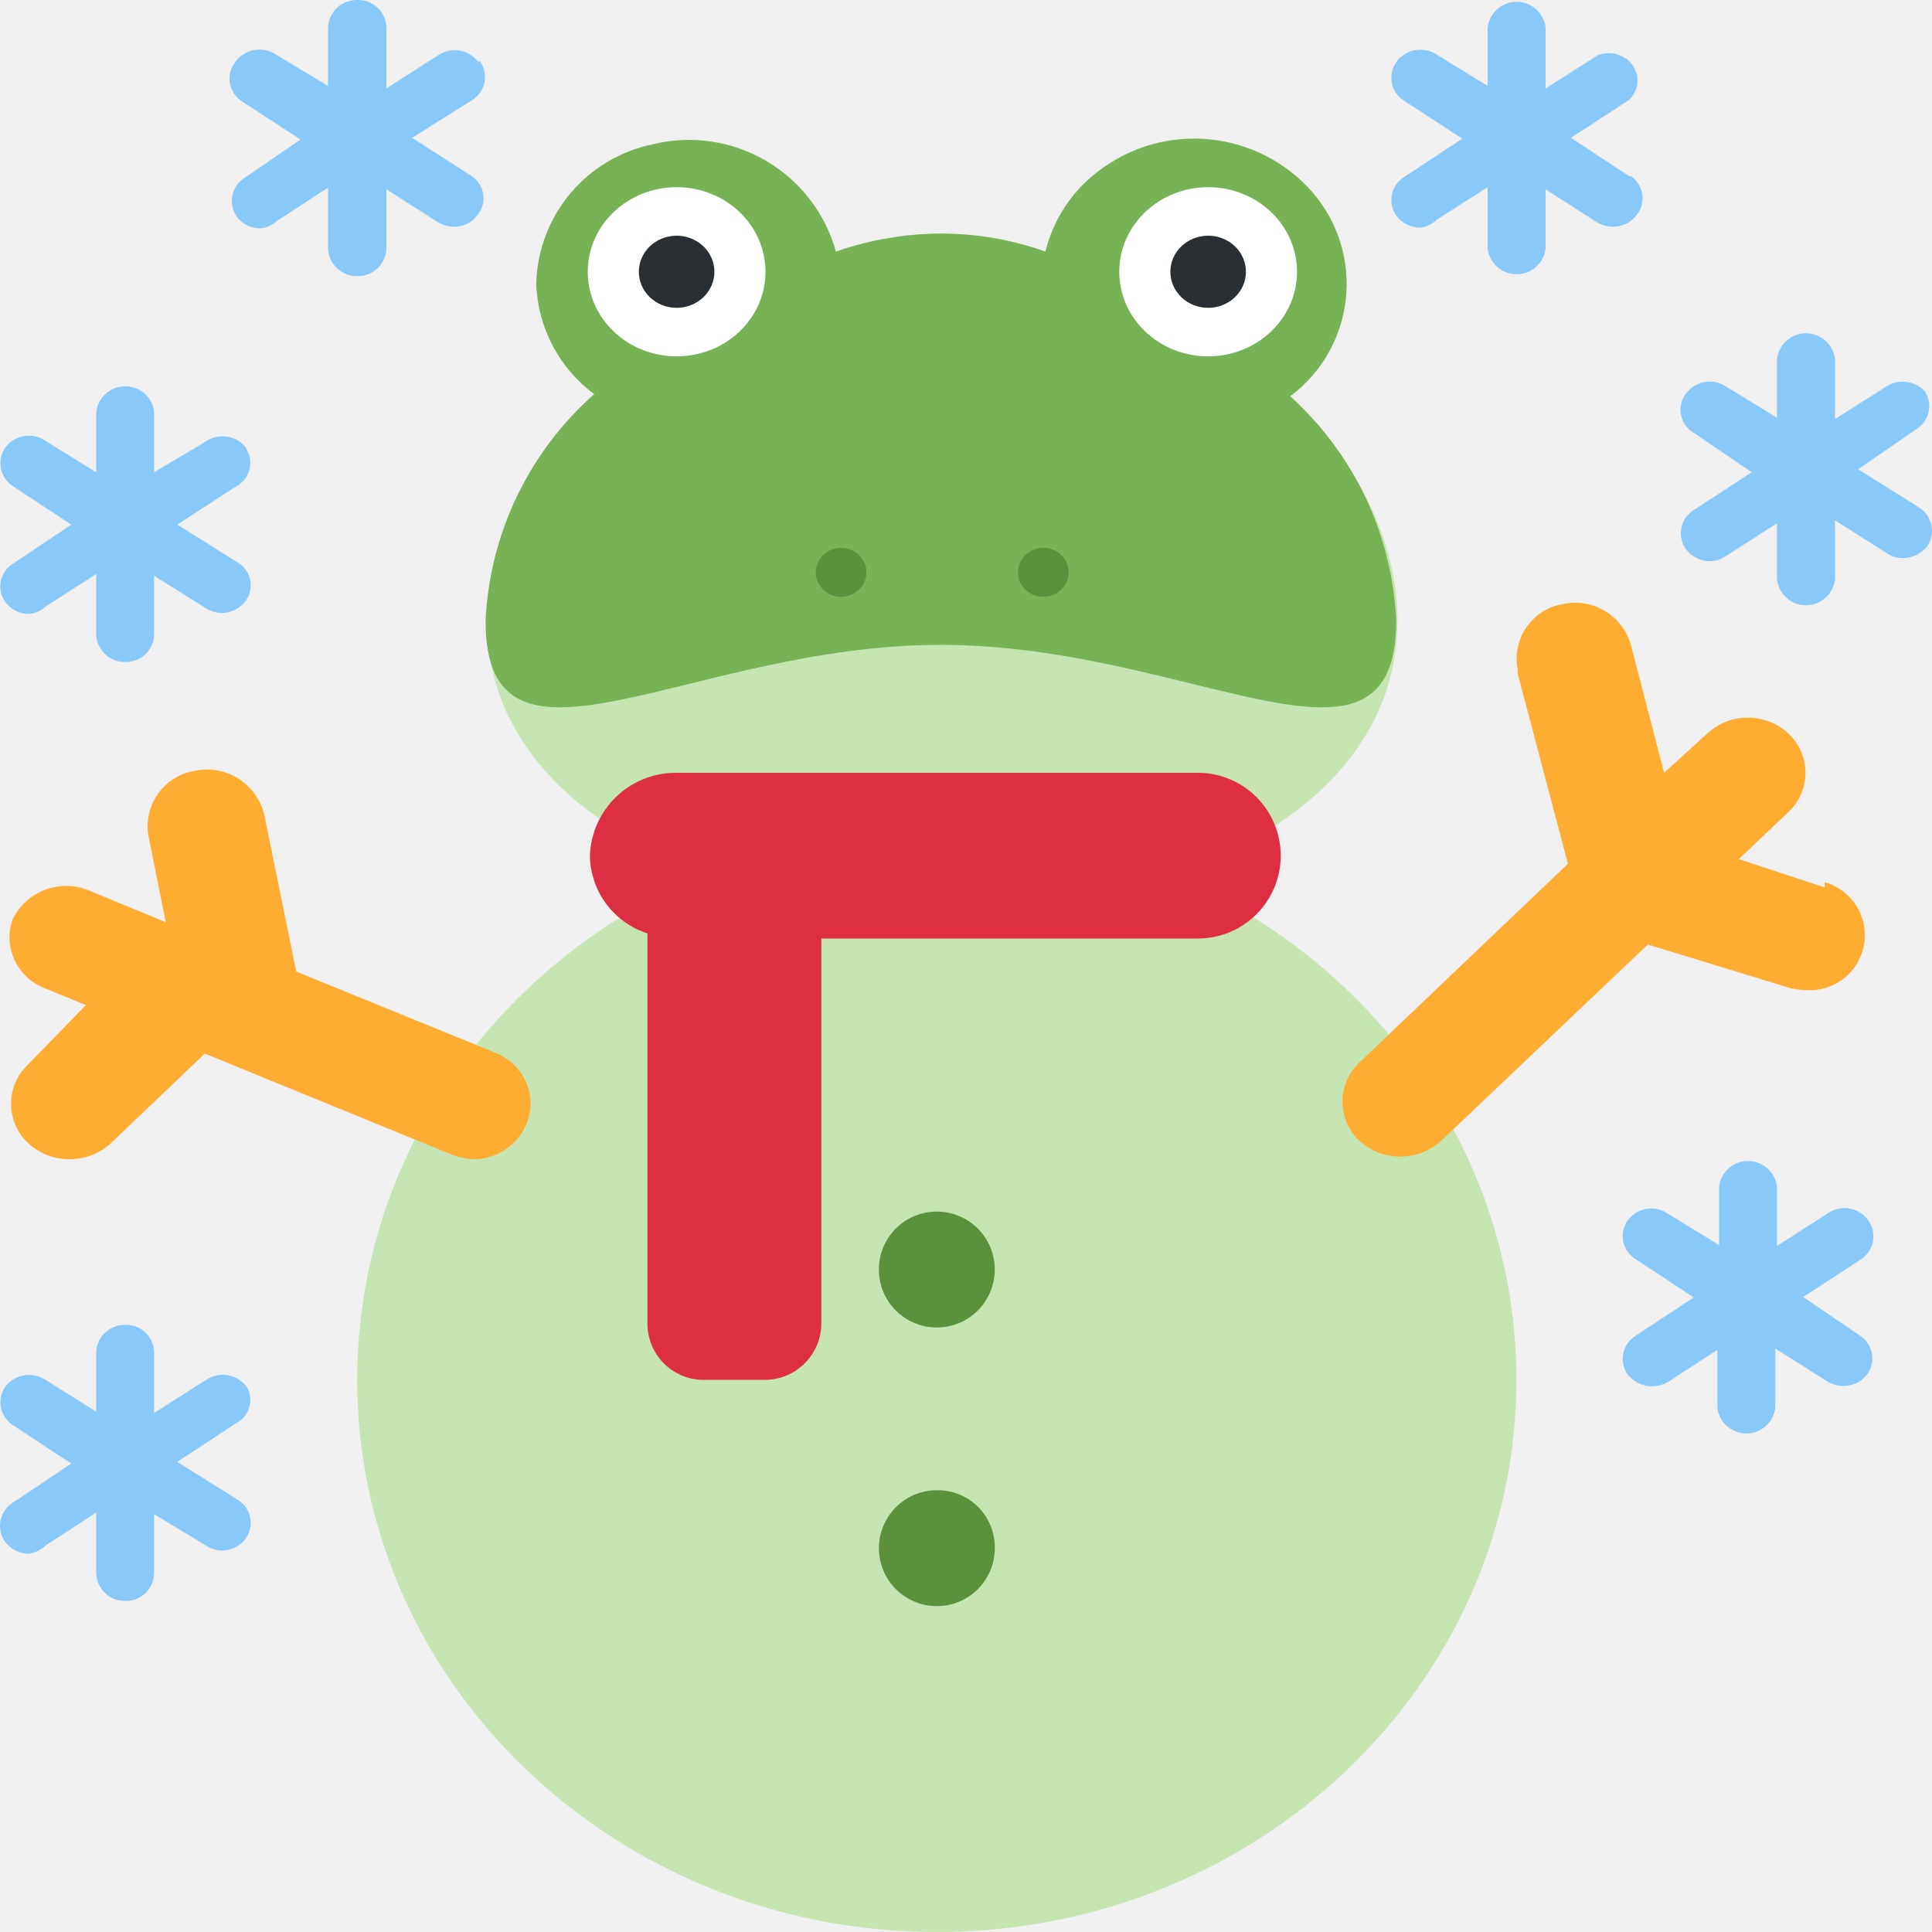
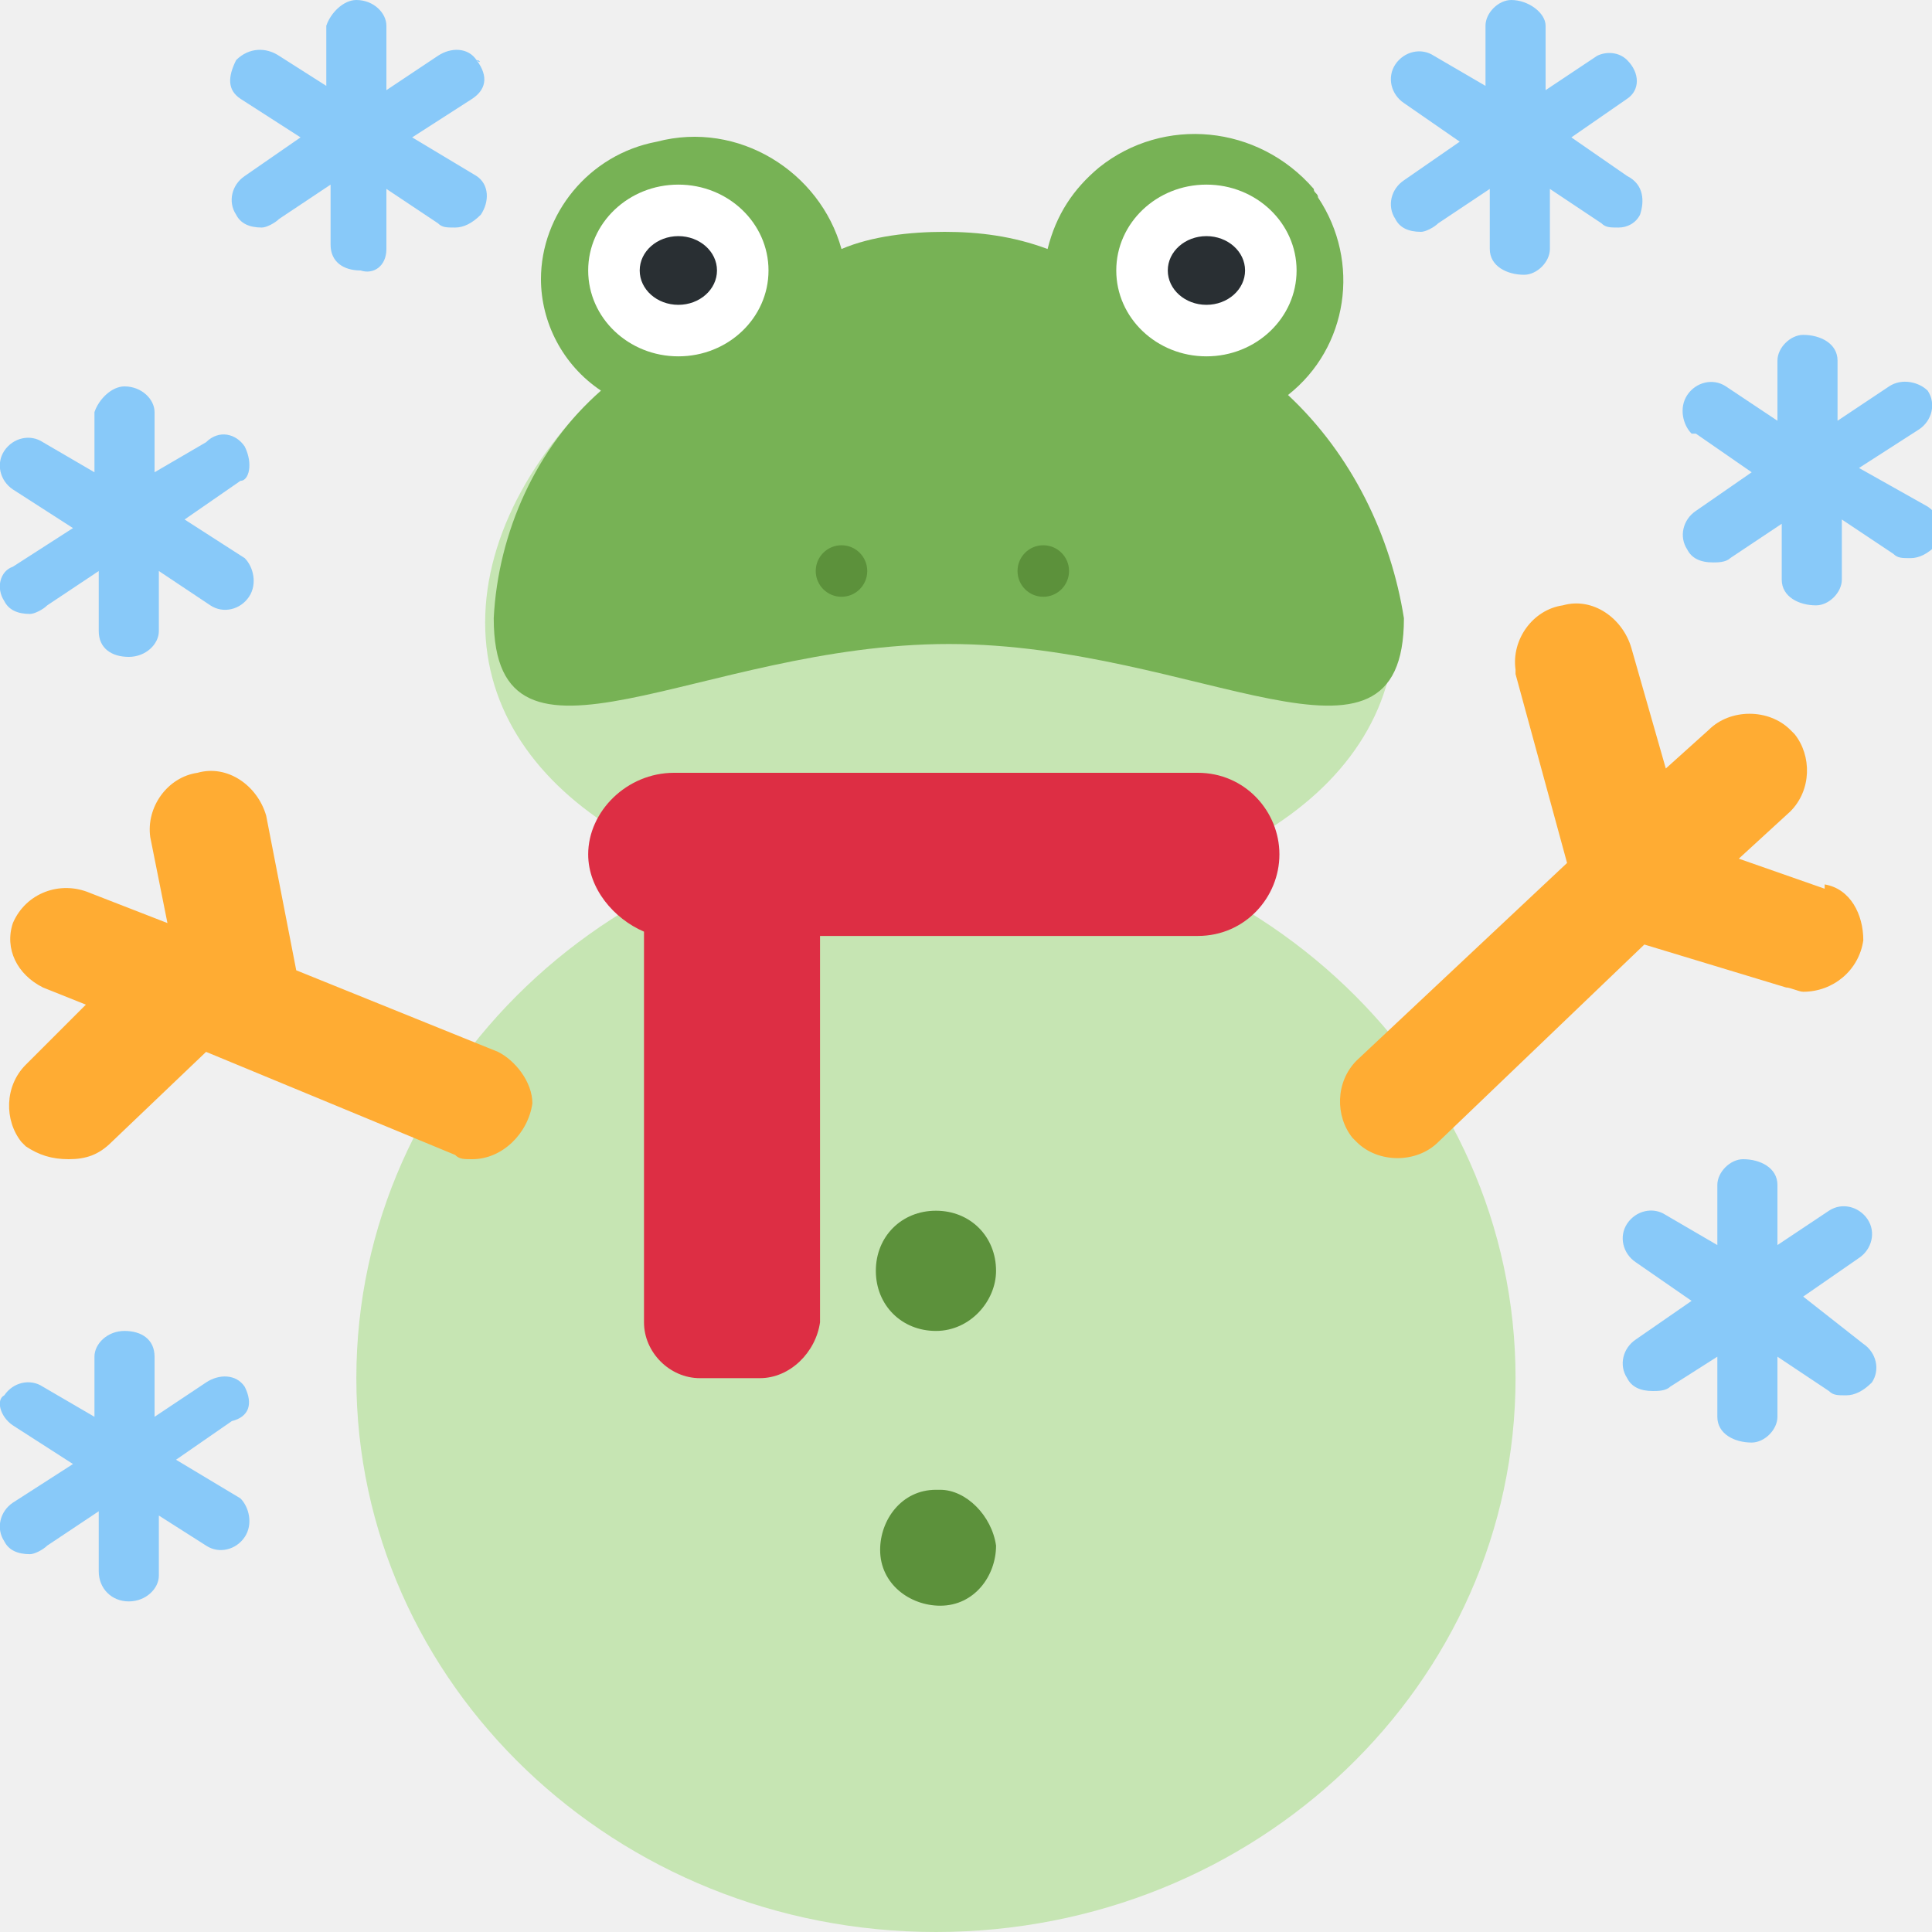
- <svg xmlns="http://www.w3.org/2000/svg" viewBox="0 0 45 45">
-   <defs>
-     <style>.cls-1{fill:#c6e5b3;}.cls-2{fill:#77b255;}.cls-3{fill:#fff;}.cls-4{fill:#292f33;}.cls-5{fill:#5c913b;}.cls-6{fill:#dd2e44;}.cls-7{fill:#ffac33;}.cls-8{fill:#88c9f9;}</style>
-   </defs>
-   <g id="Ebene_2" data-name="Ebene 2">
-     <g id="Ebene_1-2" data-name="Ebene 1">
-       <g id="Ebene_2-2" data-name="Ebene 2">
-         <g id="Ebene_2-2-2" data-name="Ebene 2-2">
-           <path class="cls-1" d="M32.55,14.46c0,4.18-4.75,6.73-10.61,6.73s-10.6-2.57-10.6-6.73S16.09,6,21.94,6,32.55,10.29,32.55,14.46Z" />
-           <path class="cls-2" d="M30.05,9.23a3.26,3.26,0,0,0,.53-4.74,3.66,3.66,0,0,0-5-.5,3.33,3.33,0,0,0-1.23,1.87,7.24,7.24,0,0,0-2.44-.42,7.49,7.49,0,0,0-2.44.42,3.55,3.55,0,0,0-4.26-2.5,3.4,3.4,0,0,0-2.72,3.25,3.34,3.34,0,0,0,1.35,2.57,7.51,7.51,0,0,0-2.53,5.28c0,4.18,4.75.56,10.6.56s10.61,3.62,10.61-.56A7.5,7.5,0,0,0,30.05,9.23Z" />
-           <ellipse class="cls-3" cx="15.76" cy="6.33" rx="2.07" ry="1.97" />
-           <ellipse class="cls-4" cx="15.76" cy="6.33" rx="0.88" ry="0.84" />
-           <ellipse class="cls-3" cx="28.14" cy="6.33" rx="2.07" ry="1.97" />
-           <ellipse class="cls-4" cx="28.14" cy="6.33" rx="0.88" ry="0.84" />
-           <ellipse class="cls-5" cx="19.59" cy="13.33" rx="0.59" ry="0.57" />
-           <ellipse class="cls-5" cx="24.3" cy="13.33" rx="0.59" ry="0.57" />
-         </g>
-         <g id="Ebene_1-2-2" data-name="Ebene 1-2">
-           <ellipse class="cls-1" cx="21.82" cy="32.14" rx="13.5" ry="12.86" />
-           <path class="cls-6" d="M27.89,18H15.74a2,2,0,0,0-2,1.94,1.93,1.93,0,0,0,1.34,1.8v9.12a1.31,1.31,0,0,0,1.35,1.28h1.35a1.32,1.32,0,0,0,1.35-1.28v-9h8.77a1.93,1.93,0,1,0,0-3.86Z" />
-           <path class="cls-5" d="M23.17,29.57a1.35,1.35,0,0,1-2.7,0,1.35,1.35,0,0,1,2.7,0Zm0,6.43a1.35,1.35,0,1,1-1.35-1.29A1.33,1.33,0,0,1,23.17,36Z" />
-           <path class="cls-7" d="M11.56,24.53,6.9,22.63,6.16,19a1.37,1.37,0,0,0-1.6-1.05,1.31,1.31,0,0,0-1.1,1.53h0l.4,2-1.79-.74a1.39,1.39,0,0,0-1.78.68A1.27,1.27,0,0,0,1,23l1,.41L.65,24.8a1.25,1.25,0,0,0,0,1.82,1.39,1.39,0,0,0,.93.38,1.41,1.41,0,0,0,1-.37l2.19-2.09,5.77,2.36A1.61,1.61,0,0,0,11,27a1.33,1.33,0,0,0,1.36-1.28A1.29,1.29,0,0,0,11.56,24.53ZM42.5,20.67l-2-.66,1.16-1.1a1.25,1.25,0,0,0,0-1.82h0a1.39,1.39,0,0,0-1.9,0l-1,.91L38,15.07a1.35,1.35,0,0,0-1.6-1,1.29,1.29,0,0,0-1.05,1.52l0,.1,1.17,4.43-4.86,4.63a1.25,1.25,0,0,0,0,1.82h0a1.42,1.42,0,0,0,1.91,0L38.38,22l3.27,1a1.42,1.42,0,0,0,.42.06,1.28,1.28,0,0,0,.43-2.51Z" />
-           <path class="cls-8" d="M11.13,1.43a.69.69,0,0,0-.93-.14L9,2.06V.64A.66.66,0,0,0,8.32,0a.67.67,0,0,0-.68.64V2L6.46,1.29a.7.7,0,0,0-1,.18.63.63,0,0,0,.19.9l1.35.88L5.7,4.14a.64.64,0,0,0-.19.9.69.69,0,0,0,.57.28.71.71,0,0,0,.38-.18l1.18-.77V5.79a.67.67,0,0,0,.68.64A.66.66,0,0,0,9,5.79V4.41l1.21.77a.69.69,0,0,0,.37.1A.67.67,0,0,0,11.13,5,.62.62,0,0,0,11,4.11h0L9.6,3.21,11,2.33a.63.63,0,0,0,.18-.9Zm-5.4,9a.69.69,0,0,0-.93-.15h0L3.59,11V9.64A.66.66,0,0,0,2.92,9a.67.67,0,0,0-.68.64V11l-1.18-.73a.68.68,0,0,0-.94.16h0a.64.64,0,0,0,.19.9l1.35.89L.3,13.13A.62.62,0,0,0,.11,14a.68.68,0,0,0,.57.3.69.69,0,0,0,.38-.17l1.18-.76v1.41a.67.67,0,0,0,.68.64.66.66,0,0,0,.67-.64V13.41l1.21.76A.69.69,0,0,0,5.72,14v0a.62.62,0,0,0-.17-.89h0l-1.42-.89,1.35-.88a.62.62,0,0,0,.26-.88Zm0,21.85a.7.7,0,0,0-.93-.14l-1.21.77V31.5a.65.65,0,0,0-.67-.64.66.66,0,0,0-.68.64v1.38l-1.18-.74a.7.7,0,0,0-.94.16h0a.64.64,0,0,0,.19.9l1.35.89L.3,35a.64.64,0,0,0-.19.9.7.7,0,0,0,.57.29A.77.77,0,0,0,1.06,36l1.18-.77v1.41a.67.67,0,0,0,.68.65.66.66,0,0,0,.67-.65V35.27L4.8,36a.68.68,0,0,0,.92-.16h0a.63.63,0,0,0-.17-.9h0l-1.42-.89,1.35-.89a.61.61,0,0,0,.26-.87ZM43.28,10.93,44.63,10a.63.63,0,0,0,.2-.89h0A.7.7,0,0,0,43.94,9l-1.2.76V8.36a.68.68,0,0,0-1.35,0V9.73L40.2,9a.69.69,0,0,0-.94.18.62.62,0,0,0,.19.9L40.8,11l-1.35.88a.64.64,0,0,0-.19.9.7.7,0,0,0,.57.29.63.63,0,0,0,.37-.12l1.19-.76V13.5a.68.68,0,0,0,1.35,0V12.12l1.2.76a.66.66,0,0,0,.38.12.72.72,0,0,0,.57-.28.64.64,0,0,0-.19-.9Zm.24,17.5a.68.68,0,0,0-.93-.18l-1.2.77V27.64a.68.68,0,0,0-1.35,0V29l-1.19-.73a.68.68,0,0,0-.94.16h0a.63.63,0,0,0,.19.9l1.35.89-1.35.89a.63.63,0,0,0-.19.9.72.72,0,0,0,.57.28.79.79,0,0,0,.37-.1L40,31.44v1.35a.68.68,0,0,0,1.35,0V31.41l1.2.76a.73.73,0,0,0,.38.11.69.69,0,0,0,.57-.28.64.64,0,0,0-.19-.9L42,30.21l1.35-.88A.64.64,0,0,0,43.52,28.43ZM37.94,4.1l-1.35-.89,1.35-.88a.62.62,0,0,0,0-.91.69.69,0,0,0-.73-.13L36,2.06V.64a.68.68,0,0,0-1.35,0V2l-1.19-.73a.69.69,0,0,0-.94.18.63.63,0,0,0,.19.9l1.35.88-1.35.89a.63.63,0,0,0-.19.9.69.69,0,0,0,.57.28.65.65,0,0,0,.37-.18l1.19-.76V5.79a.68.68,0,0,0,1.35,0V4.41l1.2.77a.75.75,0,0,0,.38.1A.69.69,0,0,0,38.13,5,.63.63,0,0,0,38,4.11Z" />
-         </g>
-       </g>
+ <svg xmlns="http://www.w3.org/2000/svg" version="1.1" id="Ebene_1" x="0px" y="0px" viewBox="0 0 45 45" style="enable-background:new 0 0 45 45;" xml:space="preserve">
+   <style type="text/css">
+ 	.st0{fill:#C6E5B3;}
+ 	.st1{fill:#77B255;}
+ 	.st2{fill:#FFFFFF;}
+ 	.st3{fill:#292F33;}
+ 	.st4{fill:#5C913B;}
+ 	.st5{fill:#DD2E44;}
+ 	.st6{fill:#FFAC33;}
+ 	.st7{fill:#88C9F9;}
+ </style>
+   <g id="Ebene_2-2">
+     <g id="Ebene_2-2-2">
+       <path class="st0" d="M32.5,14.5c0,4.2-4.8,6.7-10.6,6.7s-10.6-2.6-10.6-6.7S16.1,6,21.9,6S32.5,10.3,32.5,14.5z" />
+       <path class="st1" d="M30,9.2c1.4-1.1,1.7-3.1,0.7-4.6c0-0.1-0.1-0.1-0.1-0.2c-1.3-1.5-3.5-1.7-5-0.5c-0.6,0.5-1,1.1-1.2,1.9    c-0.8-0.3-1.6-0.4-2.4-0.4c-0.8,0-1.7,0.1-2.4,0.4c-0.5-1.8-2.4-3-4.3-2.5c-1.6,0.3-2.7,1.7-2.7,3.2c0,1,0.5,2,1.4,2.6    c-1.5,1.3-2.4,3.3-2.5,5.3c0,4.2,4.8,0.6,10.6,0.6s10.6,3.6,10.6-0.6C32.4,12.5,31.5,10.6,30,9.2z" />
+       <ellipse class="st2" cx="15.8" cy="6.3" rx="2.1" ry="2" />
+       <ellipse class="st3" cx="15.8" cy="6.3" rx="0.9" ry="0.8" />
+       <ellipse class="st2" cx="28.1" cy="6.3" rx="2.1" ry="2" />
+       <ellipse class="st3" cx="28.1" cy="6.3" rx="0.9" ry="0.8" />
+       <ellipse class="st4" cx="19.6" cy="13.3" rx="0.6" ry="0.6" />
+       <ellipse class="st4" cx="24.3" cy="13.3" rx="0.6" ry="0.6" />
+     </g>
+     <g id="Ebene_1-2-2">
+       <ellipse class="st0" cx="21.8" cy="32.1" rx="13.5" ry="12.9" />
+       <path class="st5" d="M27.9,18H15.7c-1.1,0-2,0.9-2,1.9c0,0.8,0.6,1.5,1.3,1.8v9.1c0,0.7,0.6,1.3,1.3,1.3c0,0,0,0,0,0h1.4    c0.7,0,1.3-0.6,1.4-1.3v-9h8.8c1.1,0,1.9-0.9,1.9-1.9S29,18,27.9,18L27.9,18z" />
+       <path class="st4" d="M23.2,29.6c0,0.7-0.6,1.4-1.4,1.4s-1.4-0.6-1.4-1.4s0.6-1.4,1.4-1.4S23.2,28.8,23.2,29.6z M23.2,36    c0,0.7-0.5,1.4-1.3,1.4c-0.7,0-1.4-0.5-1.4-1.3c0-0.7,0.5-1.4,1.3-1.4c0,0,0,0,0.1,0C22.5,34.7,23.1,35.3,23.2,36z" />
+       <path class="st6" d="M11.6,24.5l-4.7-1.9L6.2,19c-0.2-0.7-0.9-1.2-1.6-1c-0.7,0.1-1.2,0.8-1.1,1.5c0,0,0,0,0,0l0,0l0.4,2l-1.8-0.7    c-0.7-0.3-1.5,0-1.8,0.7C0.1,22.1,0.4,22.7,1,23l1,0.4l-1.4,1.4c-0.5,0.5-0.5,1.3-0.1,1.8c0,0,0,0,0.1,0.1C0.9,26.9,1.2,27,1.6,27    c0.4,0,0.7-0.1,1-0.4l2.2-2.1l5.8,2.4C10.7,27,10.8,27,11,27c0.7,0,1.3-0.6,1.4-1.3C12.4,25.2,12,24.7,11.6,24.5z M42.5,20.7    l-2-0.7l1.2-1.1c0.5-0.5,0.5-1.3,0.1-1.8c0,0,0,0-0.1-0.1l0,0c-0.5-0.5-1.4-0.5-1.9,0l-1,0.9L38,15.1c-0.2-0.7-0.9-1.2-1.6-1    c-0.7,0.1-1.2,0.8-1.1,1.5c0,0,0,0,0,0v0.1l1.2,4.4l-4.9,4.6c-0.5,0.5-0.5,1.3-0.1,1.8c0,0,0,0,0.1,0.1l0,0c0.5,0.5,1.4,0.5,1.9,0    l4.8-4.6l3.3,1c0.1,0,0.3,0.1,0.4,0.1c0.7,0,1.3-0.5,1.4-1.2c0-0.6-0.3-1.2-0.9-1.3V20.7z" />
+       <path class="st7" d="M11.1,1.4c-0.2-0.3-0.6-0.3-0.9-0.1L9,2.1V0.6C9,0.3,8.7,0,8.3,0c0,0,0,0,0,0C8,0,7.7,0.3,7.6,0.6V2L6.5,1.3    c-0.3-0.2-0.7-0.2-1,0.1c0,0,0,0,0,0C5.3,1.8,5.3,2.1,5.6,2.3c0,0,0,0,0,0L7,3.2L5.7,4.1C5.4,4.3,5.3,4.7,5.5,5c0,0,0,0,0,0    c0.1,0.2,0.3,0.3,0.6,0.3c0.1,0,0.3-0.1,0.4-0.2l1.2-0.8v1.4c0,0.4,0.3,0.6,0.7,0.6C8.7,6.4,9,6.2,9,5.8c0,0,0,0,0,0V4.4l1.2,0.8    c0.1,0.1,0.2,0.1,0.4,0.1c0.2,0,0.4-0.1,0.6-0.3c0.2-0.3,0.2-0.7-0.1-0.9c0,0,0,0,0,0l0,0L9.6,3.2L11,2.3    C11.3,2.1,11.4,1.8,11.1,1.4C11.2,1.5,11.2,1.4,11.1,1.4L11.1,1.4z M5.7,10.4c-0.2-0.3-0.6-0.4-0.9-0.1l0,0L3.6,11V9.6    C3.6,9.3,3.3,9,2.9,9C2.6,9,2.3,9.3,2.2,9.6V11l-1.2-0.7c-0.3-0.2-0.7-0.1-0.9,0.2l0,0c-0.2,0.3-0.1,0.7,0.2,0.9c0,0,0,0,0,0    l1.4,0.9l-1.4,0.9C0,13.3-0.1,13.7,0.1,14c0,0,0,0,0,0c0.1,0.2,0.3,0.3,0.6,0.3c0.1,0,0.3-0.1,0.4-0.2l1.2-0.8v1.4    c0,0.4,0.3,0.6,0.7,0.6c0.4,0,0.7-0.3,0.7-0.6v-1.4l1.2,0.8c0.3,0.2,0.7,0.1,0.9-0.2l0,0c0.2-0.3,0.1-0.7-0.1-0.9c0,0,0,0,0,0l0,0    l-1.4-0.9l1.3-0.9C5.8,11.2,5.9,10.8,5.7,10.4C5.8,10.5,5.8,10.5,5.7,10.4L5.7,10.4z M5.7,32.3c-0.2-0.3-0.6-0.3-0.9-0.1l-1.2,0.8    v-1.4c0-0.4-0.3-0.6-0.7-0.6c0,0,0,0,0,0c-0.4,0-0.7,0.3-0.7,0.6c0,0,0,0,0,0v1.4l-1.2-0.7c-0.3-0.2-0.7-0.1-0.9,0.2l0,0    C-0.1,32.6,0,33,0.3,33.2c0,0,0,0,0,0l1.4,0.9L0.3,35c-0.3,0.2-0.4,0.6-0.2,0.9c0,0,0,0,0,0c0.1,0.2,0.3,0.3,0.6,0.3    c0.1,0,0.3-0.1,0.4-0.2l1.2-0.8v1.4c0,0.4,0.3,0.7,0.7,0.7c0.4,0,0.7-0.3,0.7-0.6c0,0,0,0,0,0v-1.4L4.8,36    c0.3,0.2,0.7,0.1,0.9-0.2l0,0c0.2-0.3,0.1-0.7-0.1-0.9c0,0,0,0,0,0l0,0L4.1,34l1.3-0.9C5.8,33,5.9,32.7,5.7,32.3    C5.8,32.3,5.8,32.3,5.7,32.3L5.7,32.3z M43.3,10.9l1.4-0.9c0.3-0.2,0.4-0.6,0.2-0.9c0,0,0,0,0,0l0,0c-0.2-0.2-0.6-0.3-0.9-0.1    l-1.2,0.8V8.4c0-0.4-0.4-0.6-0.8-0.6c-0.3,0-0.6,0.3-0.6,0.6v1.4L40.2,9c-0.3-0.2-0.7-0.1-0.9,0.2c-0.2,0.3-0.1,0.7,0.1,0.9    c0,0,0,0,0.1,0l1.3,0.9l-1.3,0.9c-0.3,0.2-0.4,0.6-0.2,0.9c0,0,0,0,0,0c0.1,0.2,0.3,0.3,0.6,0.3c0.1,0,0.3,0,0.4-0.1l1.2-0.8v1.3    c0,0.4,0.4,0.6,0.8,0.6c0.3,0,0.6-0.3,0.6-0.6v-1.4l1.2,0.8c0.1,0.1,0.2,0.1,0.4,0.1c0.2,0,0.4-0.1,0.6-0.3    c0.2-0.3,0.1-0.7-0.2-0.9c0,0,0,0,0,0L43.3,10.9z M43.5,28.4c-0.2-0.3-0.6-0.4-0.9-0.2L41.4,29v-1.4c0-0.4-0.4-0.6-0.8-0.6    c-0.3,0-0.6,0.3-0.6,0.6V29l-1.2-0.7c-0.3-0.2-0.7-0.1-0.9,0.2l0,0c-0.2,0.3-0.1,0.7,0.2,0.9c0,0,0,0,0,0l1.3,0.9l-1.3,0.9    c-0.3,0.2-0.4,0.6-0.2,0.9c0,0,0,0,0,0c0.1,0.2,0.3,0.3,0.6,0.3c0.1,0,0.3,0,0.4-0.1l1.1-0.7v1.4c0,0.4,0.4,0.6,0.8,0.6    c0.3,0,0.6-0.3,0.6-0.6v-1.4l1.2,0.8c0.1,0.1,0.2,0.1,0.4,0.1c0.2,0,0.4-0.1,0.6-0.3c0.2-0.3,0.1-0.7-0.2-0.9c0,0,0,0,0,0L42,30.2    l1.3-0.9C43.6,29.1,43.7,28.7,43.5,28.4C43.5,28.4,43.5,28.4,43.5,28.4z M37.9,4.1l-1.3-0.9l1.3-0.9c0.3-0.2,0.3-0.6,0-0.9    c0,0,0,0,0,0c-0.2-0.2-0.5-0.2-0.7-0.1L36,2.1V0.6C36,0.3,35.6,0,35.2,0c-0.3,0-0.6,0.3-0.6,0.6V2l-1.2-0.7    c-0.3-0.2-0.7-0.1-0.9,0.2c-0.2,0.3-0.1,0.7,0.2,0.9c0,0,0,0,0,0l1.3,0.9l-1.3,0.9c-0.3,0.2-0.4,0.6-0.2,0.9c0,0,0,0,0,0    c0.1,0.2,0.3,0.3,0.6,0.3c0.1,0,0.3-0.1,0.4-0.2l1.2-0.8v1.4c0,0.4,0.4,0.6,0.8,0.6c0.3,0,0.6-0.3,0.6-0.6V4.4l1.2,0.8    c0.1,0.1,0.2,0.1,0.4,0.1c0.2,0,0.4-0.1,0.5-0.3C38.3,4.7,38.3,4.3,37.9,4.1C38,4.1,38,4.1,37.9,4.1L37.9,4.1z" />
    </g>
  </g>
</svg>
